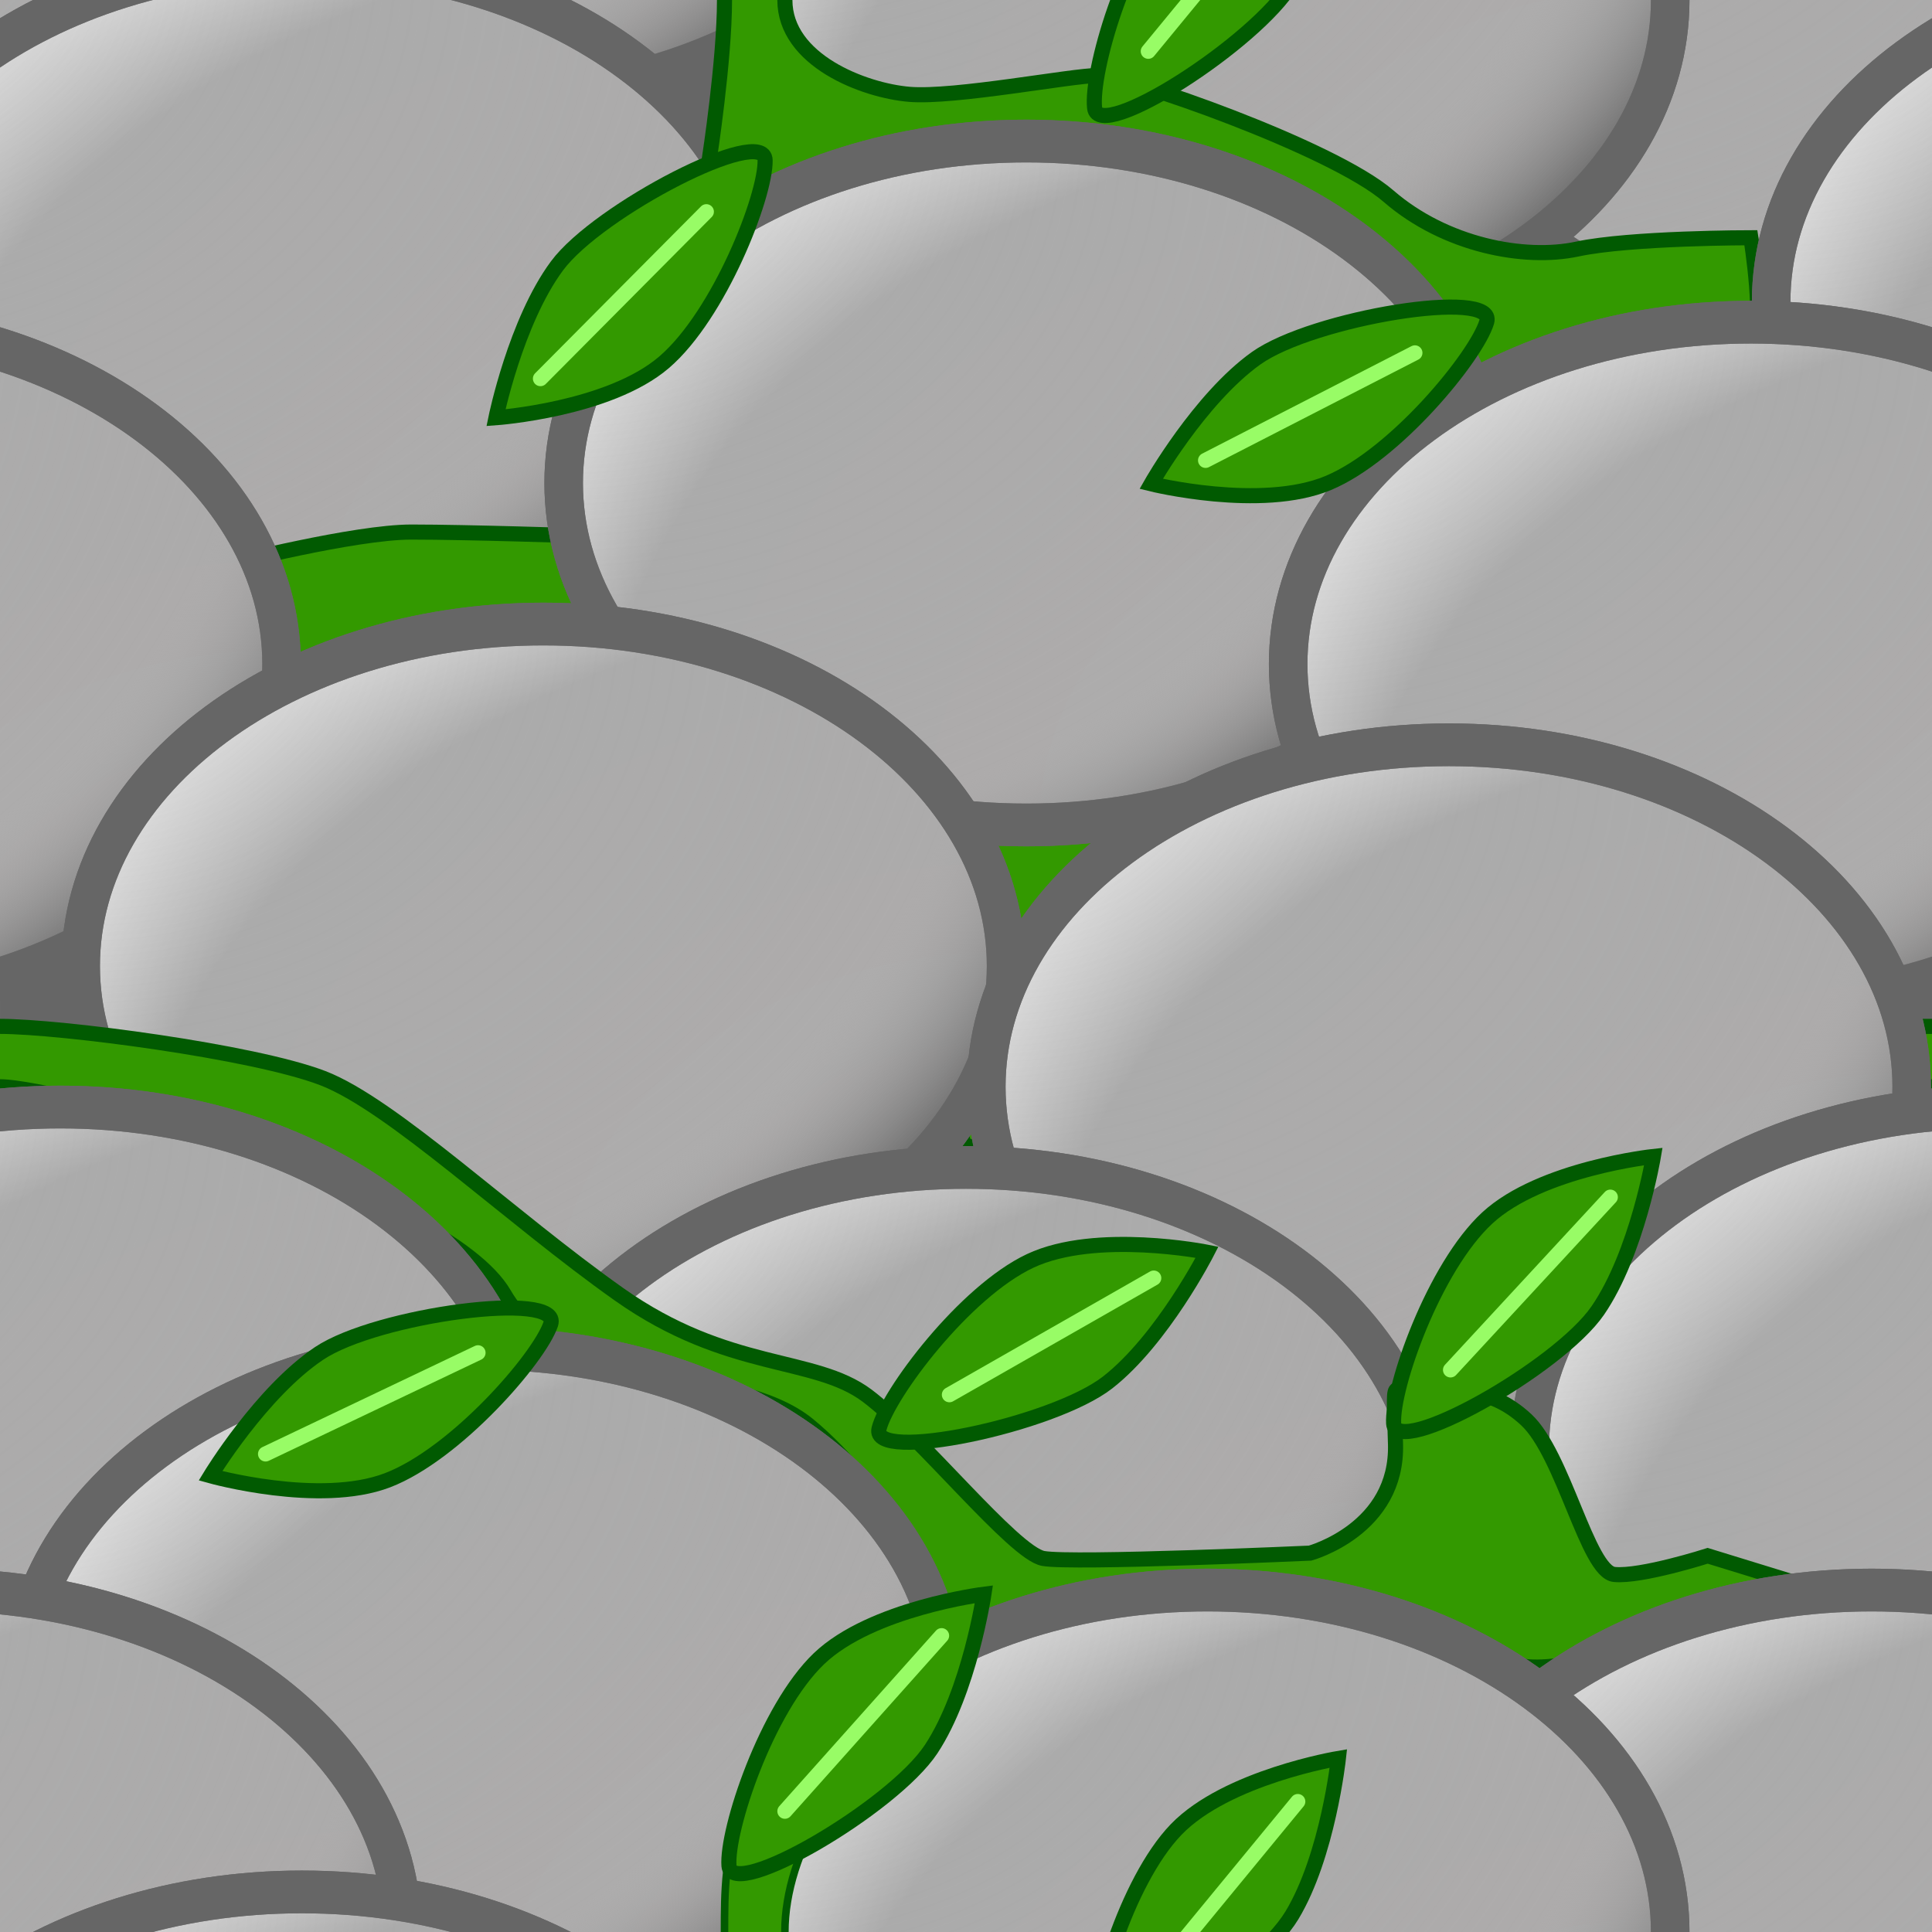
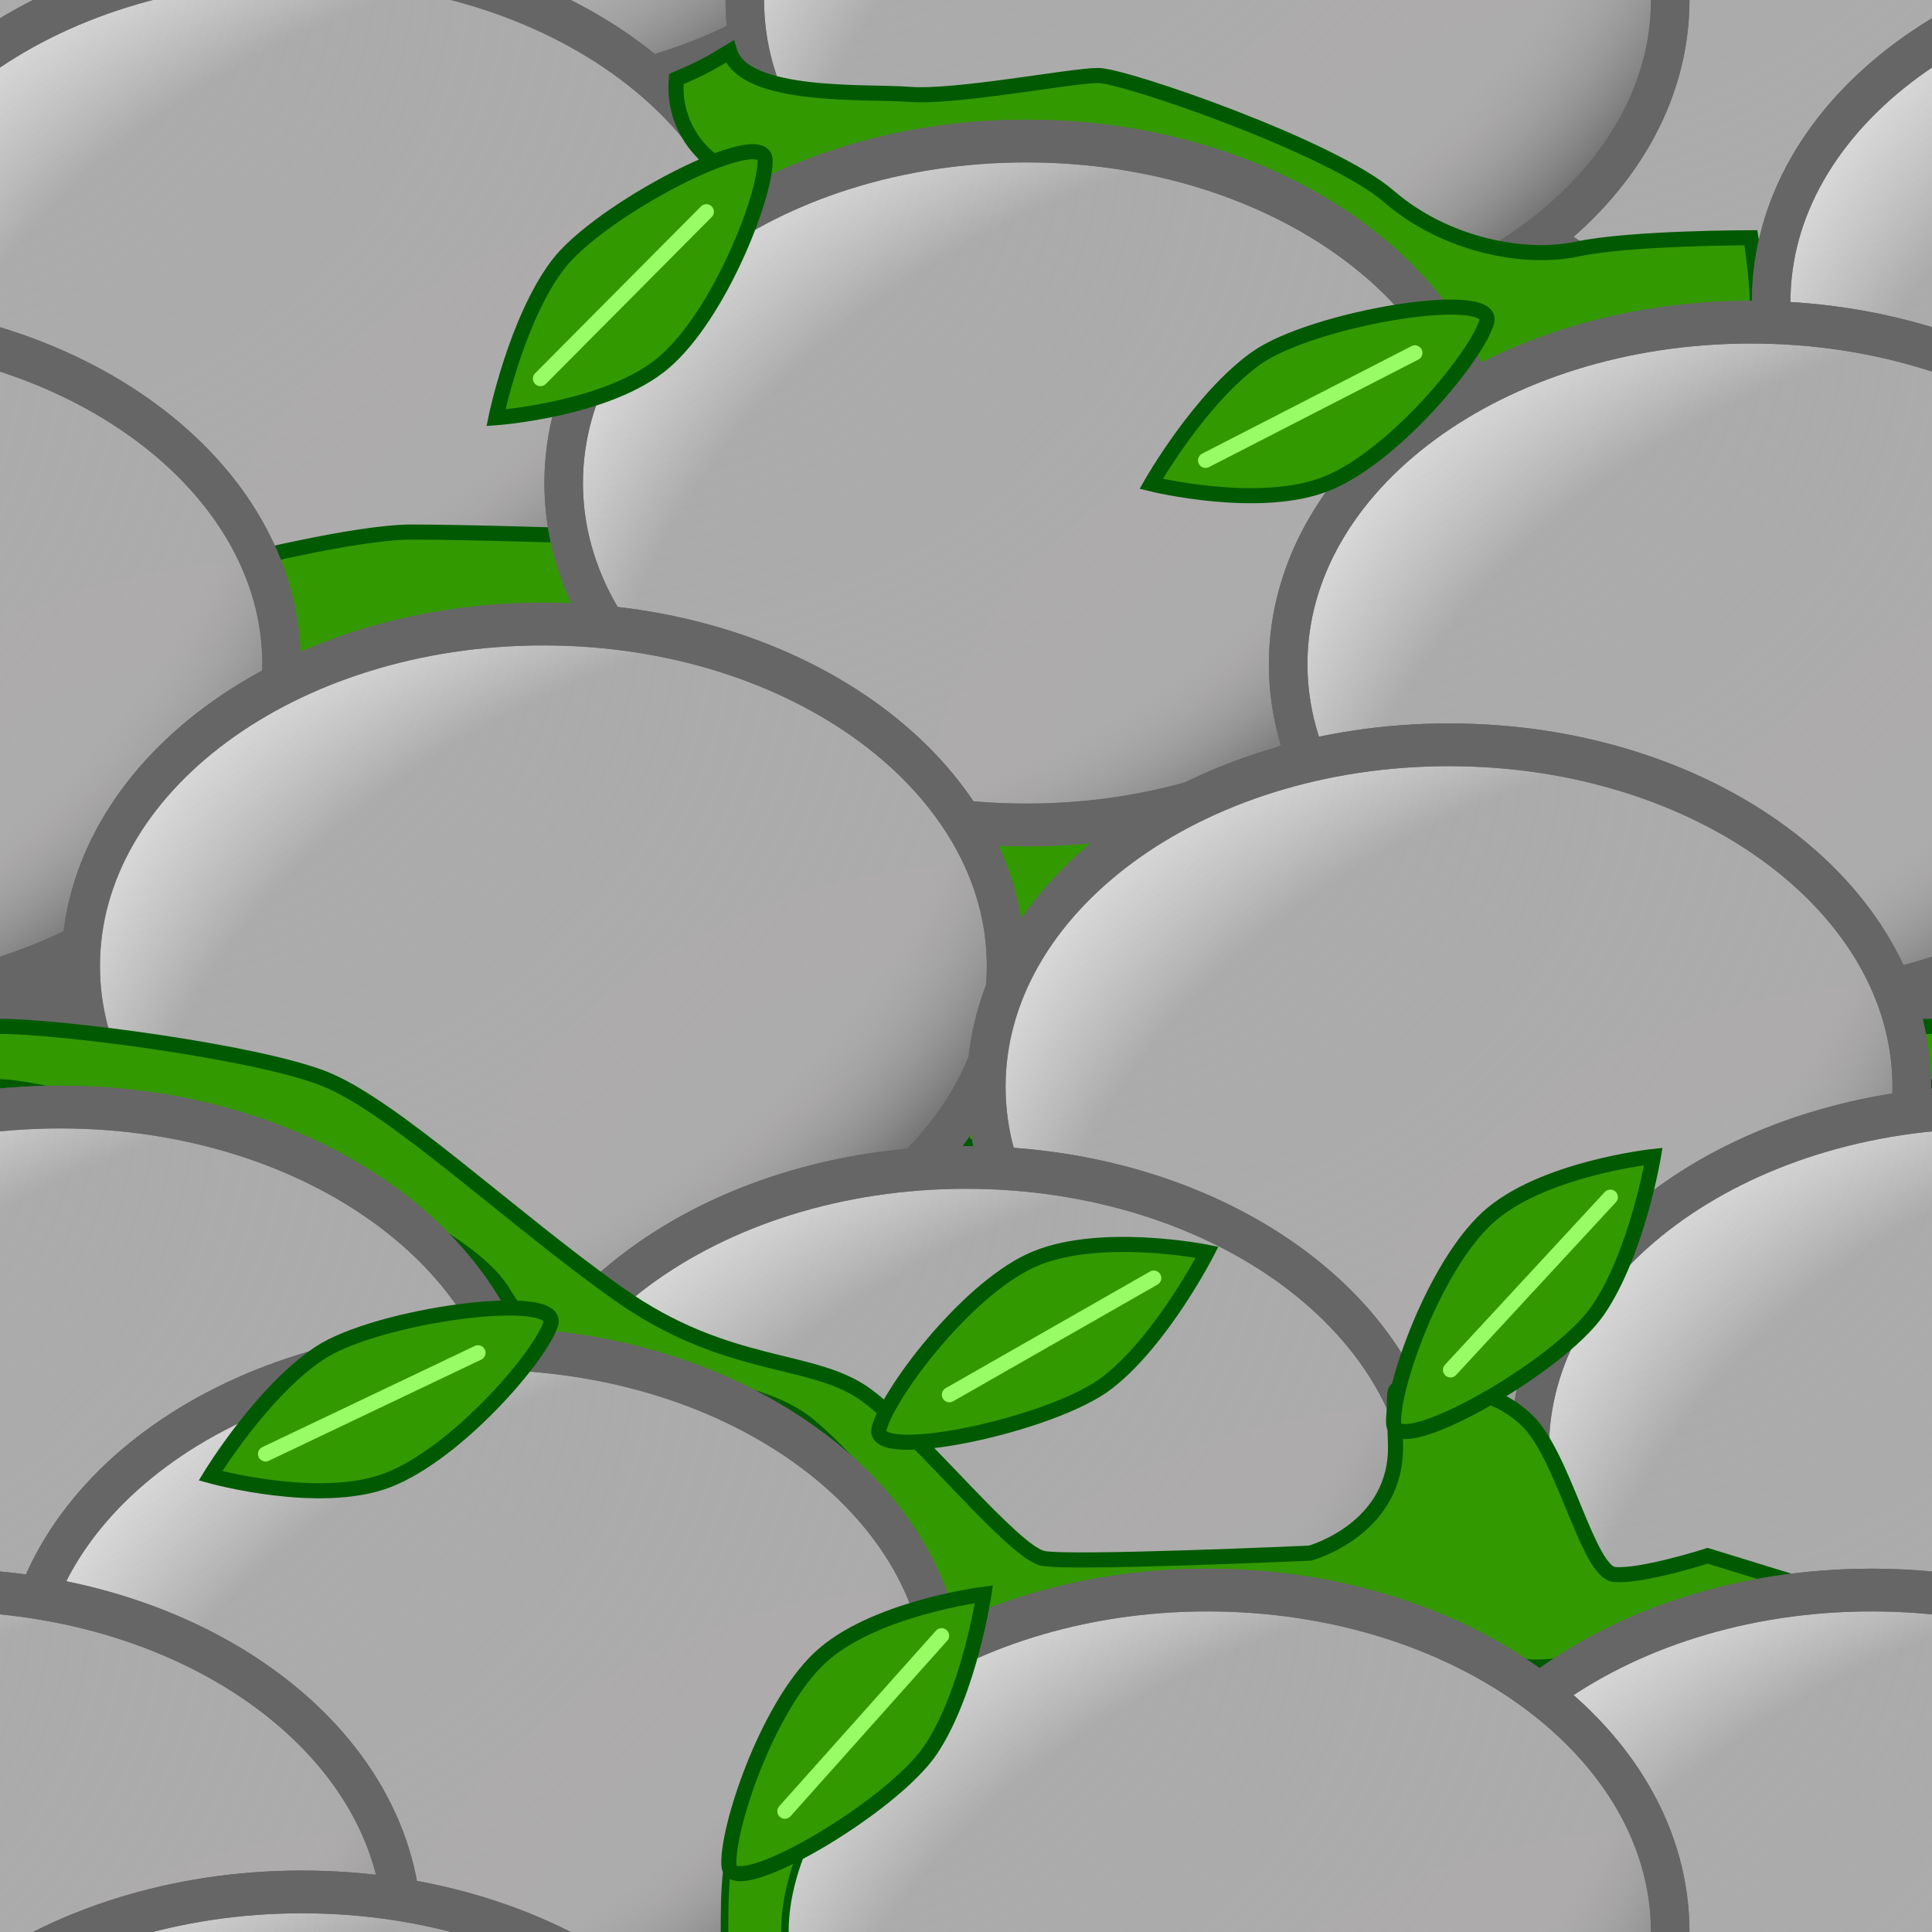
<svg xmlns="http://www.w3.org/2000/svg" xmlns:xlink="http://www.w3.org/1999/xlink" width="128" height="128" id="svg2985" version="1.1">
  <defs id="defs2987">
    <linearGradient id="linearGradient4002">
      <stop id="stop4004" offset="0" style="stop-color:#ababab;stop-opacity:0.542;" />
      <stop style="stop-color:#ababab;stop-opacity:0;" offset="0.833" id="stop4006" />
      <stop id="stop4008" offset="1" style="stop-color:#676767;stop-opacity:1;" />
    </linearGradient>
    <linearGradient id="linearGradient3982">
      <stop style="stop-color:#afacac;stop-opacity:1;" offset="0" id="stop3992" />
      <stop id="stop3994" offset="0.833" style="stop-color:#ababab;stop-opacity:1;" />
      <stop style="stop-color:#ffffff;stop-opacity:1;" offset="1" id="stop3986" />
    </linearGradient>
    <radialGradient xlink:href="#linearGradient3982" id="radialGradient5551" gradientUnits="userSpaceOnUse" gradientTransform="matrix(-2.3095275e-7,-1.666667,2.333333,-3.2333388e-7,-297.3333,-10.66663)" cx="-64" cy="100" fx="-64" fy="100" r="12" />
    <radialGradient xlink:href="#linearGradient4002" id="radialGradient5553" gradientUnits="userSpaceOnUse" gradientTransform="matrix(-2.3095275e-7,-1.666667,2.333333,-3.2333388e-7,-297.3333,-10.66663)" cx="-64" cy="100" fx="-64" fy="100" r="12" />
    <radialGradient xlink:href="#linearGradient3982" id="radialGradient5555" gradientUnits="userSpaceOnUse" gradientTransform="matrix(-2.3095275e-7,-1.666667,2.333333,-3.2333388e-7,-297.3333,-10.66663)" cx="-64" cy="100" fx="-64" fy="100" r="12" />
    <radialGradient xlink:href="#linearGradient4002" id="radialGradient5557" gradientUnits="userSpaceOnUse" gradientTransform="matrix(-2.3095275e-7,-1.666667,2.333333,-3.2333388e-7,-297.3333,-10.66663)" cx="-64" cy="100" fx="-64" fy="100" r="12" />
    <radialGradient xlink:href="#linearGradient3982" id="radialGradient5559" gradientUnits="userSpaceOnUse" gradientTransform="matrix(-2.3095275e-7,-1.666667,2.333333,-3.2333388e-7,-297.3333,-10.66663)" cx="-64" cy="100" fx="-64" fy="100" r="12" />
    <radialGradient xlink:href="#linearGradient4002" id="radialGradient5561" gradientUnits="userSpaceOnUse" gradientTransform="matrix(-2.3095275e-7,-1.666667,2.333333,-3.2333388e-7,-297.3333,-10.66663)" cx="-64" cy="100" fx="-64" fy="100" r="12" />
    <radialGradient xlink:href="#linearGradient3982" id="radialGradient5563" gradientUnits="userSpaceOnUse" gradientTransform="matrix(-2.3095275e-7,-1.666667,2.333333,-3.2333388e-7,-297.3333,-10.66663)" cx="-64" cy="100" fx="-64" fy="100" r="12" />
    <radialGradient xlink:href="#linearGradient4002" id="radialGradient5565" gradientUnits="userSpaceOnUse" gradientTransform="matrix(-2.3095275e-7,-1.666667,2.333333,-3.2333388e-7,-297.3333,-10.66663)" cx="-64" cy="100" fx="-64" fy="100" r="12" />
    <radialGradient xlink:href="#linearGradient3982" id="radialGradient5567" gradientUnits="userSpaceOnUse" gradientTransform="matrix(-2.3095275e-7,-1.666667,2.333333,-3.2333388e-7,-297.3333,-10.66663)" cx="-64" cy="100" fx="-64" fy="100" r="12" />
    <radialGradient xlink:href="#linearGradient4002" id="radialGradient5569" gradientUnits="userSpaceOnUse" gradientTransform="matrix(-2.3095275e-7,-1.666667,2.333333,-3.2333388e-7,-297.3333,-10.66663)" cx="-64" cy="100" fx="-64" fy="100" r="12" />
    <radialGradient xlink:href="#linearGradient3982" id="radialGradient5571" gradientUnits="userSpaceOnUse" gradientTransform="matrix(-2.3095275e-7,-1.666667,2.333333,-3.2333388e-7,-297.3333,-10.66663)" cx="-64" cy="100" fx="-64" fy="100" r="12" />
    <radialGradient xlink:href="#linearGradient4002" id="radialGradient5573" gradientUnits="userSpaceOnUse" gradientTransform="matrix(-2.3095275e-7,-1.666667,2.333333,-3.2333388e-7,-297.3333,-10.66663)" cx="-64" cy="100" fx="-64" fy="100" r="12" />
    <radialGradient xlink:href="#linearGradient3982" id="radialGradient5575" gradientUnits="userSpaceOnUse" gradientTransform="matrix(-2.3095275e-7,-1.666667,2.333333,-3.2333388e-7,-297.3333,-10.66663)" cx="-64" cy="100" fx="-64" fy="100" r="12" />
    <radialGradient xlink:href="#linearGradient4002" id="radialGradient5577" gradientUnits="userSpaceOnUse" gradientTransform="matrix(-2.3095275e-7,-1.666667,2.333333,-3.2333388e-7,-297.3333,-10.66663)" cx="-64" cy="100" fx="-64" fy="100" r="12" />
    <radialGradient xlink:href="#linearGradient3982" id="radialGradient5579" gradientUnits="userSpaceOnUse" gradientTransform="matrix(-2.3095275e-7,-1.666667,2.333333,-3.2333388e-7,-297.3333,-10.66663)" cx="-64" cy="100" fx="-64" fy="100" r="12" />
    <radialGradient xlink:href="#linearGradient4002" id="radialGradient5581" gradientUnits="userSpaceOnUse" gradientTransform="matrix(-2.3095275e-7,-1.666667,2.333333,-3.2333388e-7,-297.3333,-10.66663)" cx="-64" cy="100" fx="-64" fy="100" r="12" />
    <radialGradient xlink:href="#linearGradient3982" id="radialGradient5583" gradientUnits="userSpaceOnUse" gradientTransform="matrix(-2.3095275e-7,-1.666667,2.333333,-3.2333388e-7,-297.3333,-10.66663)" cx="-64" cy="100" fx="-64" fy="100" r="12" />
    <radialGradient xlink:href="#linearGradient4002" id="radialGradient5585" gradientUnits="userSpaceOnUse" gradientTransform="matrix(-2.3095275e-7,-1.666667,2.333333,-3.2333388e-7,-297.3333,-10.66663)" cx="-64" cy="100" fx="-64" fy="100" r="12" />
    <radialGradient xlink:href="#linearGradient3982" id="radialGradient5587" gradientUnits="userSpaceOnUse" gradientTransform="matrix(-2.3095275e-7,-1.666667,2.333333,-3.2333388e-7,-297.3333,-10.66663)" cx="-64" cy="100" fx="-64" fy="100" r="12" />
    <radialGradient xlink:href="#linearGradient4002" id="radialGradient5589" gradientUnits="userSpaceOnUse" gradientTransform="matrix(-2.3095275e-7,-1.666667,2.333333,-3.2333388e-7,-297.3333,-10.66663)" cx="-64" cy="100" fx="-64" fy="100" r="12" />
    <radialGradient xlink:href="#linearGradient3982" id="radialGradient5591" gradientUnits="userSpaceOnUse" gradientTransform="matrix(-2.3095275e-7,-1.666667,2.333333,-3.2333388e-7,-297.3333,-10.66663)" cx="-64" cy="100" fx="-64" fy="100" r="12" />
    <radialGradient xlink:href="#linearGradient4002" id="radialGradient5593" gradientUnits="userSpaceOnUse" gradientTransform="matrix(-2.3095275e-7,-1.666667,2.333333,-3.2333388e-7,-297.3333,-10.66663)" cx="-64" cy="100" fx="-64" fy="100" r="12" />
    <radialGradient xlink:href="#linearGradient3982" id="radialGradient5595" gradientUnits="userSpaceOnUse" gradientTransform="matrix(-2.3095275e-7,-1.666667,2.333333,-3.2333388e-7,-297.3333,-10.66663)" cx="-64" cy="100" fx="-64" fy="100" r="12" />
    <radialGradient xlink:href="#linearGradient4002" id="radialGradient5597" gradientUnits="userSpaceOnUse" gradientTransform="matrix(-2.3095275e-7,-1.666667,2.333333,-3.2333388e-7,-297.3333,-10.66663)" cx="-64" cy="100" fx="-64" fy="100" r="12" />
    <radialGradient xlink:href="#linearGradient3982" id="radialGradient5599" gradientUnits="userSpaceOnUse" gradientTransform="matrix(-2.3095275e-7,-1.666667,2.333333,-3.2333388e-7,-297.3333,-10.66663)" cx="-64" cy="100" fx="-64" fy="100" r="12" />
    <radialGradient xlink:href="#linearGradient4002" id="radialGradient5601" gradientUnits="userSpaceOnUse" gradientTransform="matrix(-2.3095275e-7,-1.666667,2.333333,-3.2333388e-7,-297.3333,-10.66663)" cx="-64" cy="100" fx="-64" fy="100" r="12" />
    <radialGradient xlink:href="#linearGradient3982" id="radialGradient5603" gradientUnits="userSpaceOnUse" gradientTransform="matrix(-2.3095275e-7,-1.666667,2.333333,-3.2333388e-7,-297.3333,-10.66663)" cx="-64" cy="100" fx="-64" fy="100" r="12" />
    <radialGradient xlink:href="#linearGradient4002" id="radialGradient5605" gradientUnits="userSpaceOnUse" gradientTransform="matrix(-2.3095275e-7,-1.666667,2.333333,-3.2333388e-7,-297.3333,-10.66663)" cx="-64" cy="100" fx="-64" fy="100" r="12" />
    <radialGradient xlink:href="#linearGradient3982" id="radialGradient5607" gradientUnits="userSpaceOnUse" gradientTransform="matrix(-2.3095275e-7,-1.666667,2.333333,-3.2333388e-7,-297.3333,-10.66663)" cx="-64" cy="100" fx="-64" fy="100" r="12" />
    <radialGradient xlink:href="#linearGradient4002" id="radialGradient5609" gradientUnits="userSpaceOnUse" gradientTransform="matrix(-2.3095275e-7,-1.666667,2.333333,-3.2333388e-7,-297.3333,-10.66663)" cx="-64" cy="100" fx="-64" fy="100" r="12" />
    <radialGradient xlink:href="#linearGradient3982" id="radialGradient5611" gradientUnits="userSpaceOnUse" gradientTransform="matrix(-2.3095275e-7,-1.666667,2.333333,-3.2333388e-7,-297.3333,-10.66663)" cx="-64" cy="100" fx="-64" fy="100" r="12" />
    <radialGradient xlink:href="#linearGradient4002" id="radialGradient5613" gradientUnits="userSpaceOnUse" gradientTransform="matrix(-2.3095275e-7,-1.666667,2.333333,-3.2333388e-7,-297.3333,-10.66663)" cx="-64" cy="100" fx="-64" fy="100" r="12" />
    <radialGradient xlink:href="#linearGradient3982" id="radialGradient5615" gradientUnits="userSpaceOnUse" gradientTransform="matrix(-2.3095275e-7,-1.666667,2.333333,-3.2333388e-7,-297.3333,-10.66663)" cx="-64" cy="100" fx="-64" fy="100" r="12" />
    <radialGradient xlink:href="#linearGradient4002" id="radialGradient5617" gradientUnits="userSpaceOnUse" gradientTransform="matrix(-2.3095275e-7,-1.666667,2.333333,-3.2333388e-7,-297.3333,-10.66663)" cx="-64" cy="100" fx="-64" fy="100" r="12" />
    <radialGradient xlink:href="#linearGradient3982" id="radialGradient5619" gradientUnits="userSpaceOnUse" gradientTransform="matrix(-2.3095275e-7,-1.666667,2.333333,-3.2333388e-7,-297.3333,-10.66663)" cx="-64" cy="100" fx="-64" fy="100" r="12" />
    <radialGradient xlink:href="#linearGradient4002" id="radialGradient5621" gradientUnits="userSpaceOnUse" gradientTransform="matrix(-2.3095275e-7,-1.666667,2.333333,-3.2333388e-7,-297.3333,-10.66663)" cx="-64" cy="100" fx="-64" fy="100" r="12" />
    <radialGradient xlink:href="#linearGradient3982" id="radialGradient5623" gradientUnits="userSpaceOnUse" gradientTransform="matrix(-2.3095275e-7,-1.666667,2.333333,-3.2333388e-7,-297.3333,-10.66663)" cx="-64" cy="100" fx="-64" fy="100" r="12" />
    <radialGradient xlink:href="#linearGradient4002" id="radialGradient5625" gradientUnits="userSpaceOnUse" gradientTransform="matrix(-2.3095275e-7,-1.666667,2.333333,-3.2333388e-7,-297.3333,-10.66663)" cx="-64" cy="100" fx="-64" fy="100" r="12" />
  </defs>
  <g id="layer1" transform="translate(0,64)">
    <rect style="fill:#666666;fill-opacity:1;stroke:#666666;stroke-width:0.505;stroke-miterlimit:4;stroke-opacity:1;stroke-dasharray:none" id="rect4827" width="127.495" height="127.495" x="0.253" y="-63.747" />
    <g id="g4969" transform="matrix(2.554597,0,0,2.831895,246.5861,-136.6379)" style="stroke:#666666">
      <path transform="translate(-8,-68)" d="m -64,88 c 0,4.418 -5.373,8 -12,8 -6.627,0 -12,-3.582 -12,-8 0,-4.418 5.373,-8 12,-8 6.627,0 12,3.582 12,8 z" id="path4971" style="fill:url(#radialGradient5551);fill-opacity:1;stroke:#666666" />
      <path style="fill:url(#radialGradient5553);fill-opacity:1;stroke:#666666" id="path4973" d="m -64,88 c 0,4.418 -5.373,8 -12,8 -6.627,0 -12,-3.582 -12,-8 0,-4.418 5.373,-8 12,-8 6.627,0 12,3.582 12,8 z" transform="matrix(-1,0,0,-1,-160,108)" />
    </g>
    <g style="stroke:#666666" transform="matrix(2.554597,0,0,2.831895,210.5861,-120.6379)" id="g4979">
      <path style="fill:url(#radialGradient5555);fill-opacity:1;stroke:#666666" id="path4981" d="m -64,88 c 0,4.418 -5.373,8 -12,8 -6.627,0 -12,-3.582 -12,-8 0,-4.418 5.373,-8 12,-8 6.627,0 12,3.582 12,8 z" transform="translate(-8,-68)" />
      <path transform="matrix(-1,0,0,-1,-160,108)" d="m -64,88 c 0,4.418 -5.373,8 -12,8 -6.627,0 -12,-3.582 -12,-8 0,-4.418 5.373,-8 12,-8 6.627,0 12,3.582 12,8 z" id="path4983" style="fill:url(#radialGradient5557);fill-opacity:1;stroke:#666666" />
    </g>
    <g style="stroke:#666666" transform="matrix(2.554597,0,0,2.831895,234.5861,-100.6379)" id="g4444">
      <path style="fill:url(#radialGradient5559);fill-opacity:1;stroke:#666666" id="path4446" d="m -64,88 c 0,4.418 -5.373,8 -12,8 -6.627,0 -12,-3.582 -12,-8 0,-4.418 5.373,-8 12,-8 6.627,0 12,3.582 12,8 z" transform="translate(-8,-68)" />
      <path transform="matrix(-1,0,0,-1,-160,108)" d="m -64,88 c 0,4.418 -5.373,8 -12,8 -6.627,0 -12,-3.582 -12,-8 0,-4.418 5.373,-8 12,-8 6.627,0 12,3.582 12,8 z" id="path4448" style="fill:url(#radialGradient5561);fill-opacity:1;stroke:#666666" />
    </g>
    <g id="g4869" transform="matrix(2.554597,0,0,2.831895,338.5861,-120.6379)" style="stroke:#666666">
      <path transform="translate(-8,-68)" d="m -64,88 c 0,4.418 -5.373,8 -12,8 -6.627,0 -12,-3.582 -12,-8 0,-4.418 5.373,-8 12,-8 6.627,0 12,3.582 12,8 z" id="path4871" style="fill:url(#radialGradient5563);fill-opacity:1;stroke:#666666" />
      <path style="fill:url(#radialGradient5565);fill-opacity:1;stroke:#666666" id="path4873" d="m -64,88 c 0,4.418 -5.373,8 -12,8 -6.627,0 -12,-3.582 -12,-8 0,-4.418 5.373,-8 12,-8 6.627,0 12,3.582 12,8 z" transform="matrix(-1,0,0,-1,-160,108)" />
    </g>
    <g id="g4849" transform="matrix(2.554597,0,0,2.831895,294.5861,-120.6379)" style="stroke:#666666">
      <path transform="translate(-8,-68)" d="m -64,88 c 0,4.418 -5.373,8 -12,8 -6.627,0 -12,-3.582 -12,-8 0,-4.418 5.373,-8 12,-8 6.627,0 12,3.582 12,8 z" id="path4851" style="fill:url(#radialGradient5567);fill-opacity:1;stroke:#666666" />
      <path style="fill:url(#radialGradient5569);fill-opacity:1;stroke:#666666" id="path4853" d="m -64,88 c 0,4.418 -5.373,8 -12,8 -6.627,0 -12,-3.582 -12,-8 0,-4.418 5.373,-8 12,-8 6.627,0 12,3.582 12,8 z" transform="matrix(-1,0,0,-1,-160,108)" />
    </g>
    <path style="fill:#339900;stroke:#015a01;stroke-width:1px;stroke-linecap:butt;stroke-linejoin:miter;stroke-opacity:1" d="M 19,41.25 15.184,37.369 C 15.184,37.369 23.5,35.25 27.25,35.25 31,35.25 38.5,35.5 38.5,35.5 L 42,41.25 29,42 19.5,44.75 z" id="path5412" transform="translate(0,-64)" />
    <g style="stroke:#666666" transform="matrix(2.554597,0,0,2.831895,202.5861,-76.63791)" id="g4899">
      <path style="fill:url(#radialGradient5575);fill-opacity:1;stroke:#666666" id="path4901" d="m -64,88 c 0,4.418 -5.373,8 -12,8 -6.627,0 -12,-3.582 -12,-8 0,-4.418 5.373,-8 12,-8 6.627,0 12,3.582 12,8 z" transform="translate(-8,-68)" />
      <path transform="matrix(-1,0,0,-1,-160,108)" d="m -64,88 c 0,4.418 -5.373,8 -12,8 -6.627,0 -12,-3.582 -12,-8 0,-4.418 5.373,-8 12,-8 6.627,0 12,3.582 12,8 z" id="path4903" style="fill:url(#radialGradient5577);fill-opacity:1;stroke:#666666" />
    </g>
-     <path style="fill:#339900;stroke:#015a01;stroke-width:1px;stroke-linecap:butt;stroke-linejoin:miter;stroke-opacity:1" d="m 60.25,75.25 8.5,1.5 c 0,0 -3.25,-3.5 -1.25,-8.25 2,-4.75 9.25,-12.75 14.25,-14.25 5,-1.5 9.75,-5 9.75,-5 0,0 3.25,-11 6.25,-14 3,-3 4.5,-9.25 8,-11.25 3.5,-2 9.25,-1.5 10.25,-1.75 1,-0.25 0,-6.5 0,-6.5 0,0 -8,0 -11.5,0.75 C 101,17.25 95.75,16.25 92,13 88.25,9.75 74.5,5 72.75,5 c -1.75,0 -9.5,1.5 -12.5,1.25 C 57.25,6 52,4 52,0 52,-4 46,-31 46,-31 l -7.25,0.5 c 0,0 9.25,26.5 9.25,30.5 0,4 -1,10.5 -1,10.5 l 3,4.5 c 0,0 7.25,-4.75 13,-5 5.75,-0.25 19,2 22,4 1.861,1.24 9,5.25 10.5,8.25 1.5,3 -0.5,6.5 -2.5,9.5 -2,3 -7,11.25 -8.25,13.5 -1.25,2.25 -4,1.5 -9.5,4.5 -5.5,3 -7.5,-1.75 -9.25,6 -1.75,7.75 -5.75,19.5 -5.75,19.5 z" id="path5414" transform="translate(0,-64)" />
+     <path style="fill:#339900;stroke:#015a01;stroke-width:1px;stroke-linecap:butt;stroke-linejoin:miter;stroke-opacity:1" d="M 48.343,3.416 C 46.979,4.245 46.351,4.582 44.807,5.237 44.522,8.702 47,10.5 47,10.5 l 3,4.5 c 0,0 7.25,-4.75 13,-5 5.75,-0.25 19,2 22,4 1.861,1.24 9,5.25 10.5,8.25 1.5,3 -0.5,6.5 -2.5,9.5 -2,3 -7,11.25 -8.25,13.5 -1.25,2.25 -4,1.5 -9.5,4.5 -5.5,3 -7.5,-1.75 -9.25,6 -1.75,7.75 -5.75,19.5 -5.75,19.5 l 8.5,1.5 c 0,0 -3.25,-3.5 -1.25,-8.25 2,-4.75 9.25,-12.75 14.25,-14.25 5,-1.5 9.75,-5 9.75,-5 0,0 3.25,-11 6.25,-14 3,-3 4.5,-9.25 8,-11.25 3.5,-2 9.25,-1.5 10.25,-1.75 1,-0.25 0,-6.5 0,-6.5 0,0 -8,0 -11.5,0.75 C 101,17.25 95.75,16.25 92,13 88.25,9.75 74.5,5 72.75,5 71,5 63.25,6.5 60.25,6.25 57.583,6.028 49.296,6.58 48.343,3.416 z" transform="translate(0,-64)" id="path5414" />
    <g id="g4989" transform="matrix(2.554597,0,0,2.831895,362.5861,-100.6379)" style="stroke:#666666">
      <path transform="translate(-8,-68)" d="m -64,88 c 0,4.418 -5.373,8 -12,8 -6.627,0 -12,-3.582 -12,-8 0,-4.418 5.373,-8 12,-8 6.627,0 12,3.582 12,8 z" id="path4991" style="fill:url(#radialGradient5587);fill-opacity:1;stroke:#666666" />
      <path style="fill:url(#radialGradient5589);fill-opacity:1;stroke:#666666" id="path4993" d="m -64,88 c 0,4.418 -5.373,8 -12,8 -6.627,0 -12,-3.582 -12,-8 0,-4.418 5.373,-8 12,-8 6.627,0 12,3.582 12,8 z" transform="matrix(-1,0,0,-1,-160,108)" />
    </g>
    <path style="fill:#339900;stroke:#015a01;stroke-width:1px;stroke-linecap:butt;stroke-linejoin:miter;stroke-opacity:1" d="m 83.844,-20.5 c -1.023,1.704 -1.92,3.237 -2.344,4 -1.25,2.25 -4,1.5 -9.5,4.5 -5.5,3 -7.5,-1.75 -9.25,6 C 61,1.75 57,13.5 57,13.5 l 8.5,1.5 c 0,0 -3.25,-3.5 -1.25,-8.25 C 66.25,2 73.5,-6 78.5,-7.5 c 5,-1.5 9.75,-5 9.75,-5 0,0 1.243,-4.115 2.875,-8 l -7.281,0 z" id="path5685" />
    <g style="stroke:#666666" transform="matrix(2.554597,0,0,2.831895,282.5861,-88.63791)" id="g4839">
      <path style="fill:url(#radialGradient5571);fill-opacity:1;stroke:#666666" id="path4841" d="m -64,88 c 0,4.418 -5.373,8 -12,8 -6.627,0 -12,-3.582 -12,-8 0,-4.418 5.373,-8 12,-8 6.627,0 12,3.582 12,8 z" transform="translate(-8,-68)" />
      <path transform="matrix(-1,0,0,-1,-160,108)" d="m -64,88 c 0,4.418 -5.373,8 -12,8 -6.627,0 -12,-3.582 -12,-8 0,-4.418 5.373,-8 12,-8 6.627,0 12,3.582 12,8 z" id="path4843" style="fill:url(#radialGradient5573);fill-opacity:1;stroke:#666666" />
    </g>
    <g id="g4909" transform="matrix(2.554597,0,0,2.831895,250.5861,-56.63791)" style="stroke:#666666">
      <path transform="translate(-8,-68)" d="m -64,88 c 0,4.418 -5.373,8 -12,8 -6.627,0 -12,-3.582 -12,-8 0,-4.418 5.373,-8 12,-8 6.627,0 12,3.582 12,8 z" id="path4911" style="fill:url(#radialGradient5579);fill-opacity:1;stroke:#666666" />
      <path style="fill:url(#radialGradient5581);fill-opacity:1;stroke:#666666" id="path4913" d="m -64,88 c 0,4.418 -5.373,8 -12,8 -6.627,0 -12,-3.582 -12,-8 0,-4.418 5.373,-8 12,-8 6.627,0 12,3.582 12,8 z" transform="matrix(-1,0,0,-1,-160,108)" />
    </g>
    <path style="fill:#339900;stroke:#015a01;stroke-width:1px;stroke-linecap:butt;stroke-linejoin:miter;stroke-opacity:1" d="m 136,4 -12,0 0,4 12,0 z" id="path5549" />
    <g id="g4889" transform="matrix(2.554597,0,0,2.831895,330.5861,-76.63791)" style="stroke:#666666">
      <path transform="translate(-8,-68)" d="m -64,88 c 0,4.418 -5.373,8 -12,8 -6.627,0 -12,-3.582 -12,-8 0,-4.418 5.373,-8 12,-8 6.627,0 12,3.582 12,8 z" id="path4891" style="fill:url(#radialGradient5591);fill-opacity:1;stroke:#666666" />
      <path style="fill:url(#radialGradient5593);fill-opacity:1;stroke:#666666" id="path4893" d="m -64,88 c 0,4.418 -5.373,8 -12,8 -6.627,0 -12,-3.582 -12,-8 0,-4.418 5.373,-8 12,-8 6.627,0 12,3.582 12,8 z" transform="matrix(-1,0,0,-1,-160,108)" />
    </g>
    <g style="stroke:#666666" transform="matrix(2.554597,0,0,2.831895,310.5861,-48.63791)" id="g4919">
      <path style="fill:url(#radialGradient5595);fill-opacity:1;stroke:#666666" id="path4921" d="m -64,88 c 0,4.418 -5.373,8 -12,8 -6.627,0 -12,-3.582 -12,-8 0,-4.418 5.373,-8 12,-8 6.627,0 12,3.582 12,8 z" transform="translate(-8,-68)" />
      <path transform="matrix(-1,0,0,-1,-160,108)" d="m -64,88 c 0,4.418 -5.373,8 -12,8 -6.627,0 -12,-3.582 -12,-8 0,-4.418 5.373,-8 12,-8 6.627,0 12,3.582 12,8 z" id="path4923" style="fill:url(#radialGradient5597);fill-opacity:1;stroke:#666666" />
    </g>
    <g id="g4949" transform="matrix(2.554597,0,0,2.831895,278.5861,-20.63791)" style="stroke:#666666">
      <path transform="translate(-8,-68)" d="m -64,88 c 0,4.418 -5.373,8 -12,8 -6.627,0 -12,-3.582 -12,-8 0,-4.418 5.373,-8 12,-8 6.627,0 12,3.582 12,8 z" id="path4951" style="fill:url(#radialGradient5603);fill-opacity:1;stroke:#666666" />
      <path style="fill:url(#radialGradient5605);fill-opacity:1;stroke:#666666" id="path4953" d="m -64,88 c 0,4.418 -5.373,8 -12,8 -6.627,0 -12,-3.582 -12,-8 0,-4.418 5.373,-8 12,-8 6.627,0 12,3.582 12,8 z" transform="matrix(-1,0,0,-1,-160,108)" />
    </g>
    <g style="stroke:#666666" transform="matrix(2.554597,0,0,2.831895,346.5861,-24.63791)" id="g4939">
      <path style="fill:url(#radialGradient5599);fill-opacity:1;stroke:#666666" id="path4941" d="m -64,88 c 0,4.418 -5.373,8 -12,8 -6.627,0 -12,-3.582 -12,-8 0,-4.418 5.373,-8 12,-8 6.627,0 12,3.582 12,8 z" transform="translate(-8,-68)" />
      <path transform="matrix(-1,0,0,-1,-160,108)" d="m -64,88 c 0,4.418 -5.373,8 -12,8 -6.627,0 -12,-3.582 -12,-8 0,-4.418 5.373,-8 12,-8 6.627,0 12,3.582 12,8 z" id="path4943" style="fill:url(#radialGradient5601);fill-opacity:1;stroke:#666666" />
    </g>
    <path style="fill:#339900;stroke:#015a01;stroke-width:1px;stroke-linecap:butt;stroke-linejoin:miter;stroke-opacity:1" d="m 0,72 c 4,0 29.522,7.033 33.411,13.75 3.889,6.718 15.203,4.596 20.153,8.662 C 58.513,98.478 63.305,106.695 62,108 c -1,1 -6.646,4.646 -10,8 -4,4 -4,8 -4,12 0,4 0.26,8.839 0.26,8.839 l 5.419,0 C 53.677,136.706 52,136 52,128 c 0,-8 8.281,-16.44 13.054,-18.385 4.773,-1.945 12.021,-5.127 18.915,-3.712 6.894,1.414 10.783,0.884 15.203,3.889 4.419,3.005 18.562,-5.303 18.562,-5.303 l -4.596,-1.414 c 0,0 -4.419,1.414 -6.187,1.237 -1.768,-0.177 -3.359,-7.955 -5.834,-10.253 -2.475,-2.298 -4.95,-1.945 -6.894,-1.591 -1.945,0.354 -1.945,-2.475 -1.768,3.182 0.177,5.657 -5.657,7.248 -5.657,7.248 0,0 -15.733,0.707 -17.678,0.354 C 67.175,102.898 60.988,95.12 57.452,92.468 53.917,89.816 48.26,90.877 41.012,85.75 33.764,80.624 25.986,73.199 21.39,71.431 16.794,69.664 4,68 0,68 c -4,0 -7.425,0.073 -7.425,0.073 l 0.707,3.536 C -6.718,71.608 -4,72 0,72 z" id="path5402" transform="translate(0,-64)" />
    <g style="stroke:#666666" transform="matrix(2.554597,0,0,2.831895,338.5861,7.362094)" id="g4879">
      <path style="fill:url(#radialGradient5611);fill-opacity:1;stroke:#666666" id="path4881" d="m -64,88 c 0,4.418 -5.373,8 -12,8 -6.627,0 -12,-3.582 -12,-8 0,-4.418 5.373,-8 12,-8 6.627,0 12,3.582 12,8 z" transform="translate(-8,-68)" />
      <path transform="matrix(-1,0,0,-1,-160,108)" d="m -64,88 c 0,4.418 -5.373,8 -12,8 -6.627,0 -12,-3.582 -12,-8 0,-4.418 5.373,-8 12,-8 6.627,0 12,3.582 12,8 z" id="path4883" style="fill:url(#radialGradient5613);fill-opacity:1;stroke:#666666" />
    </g>
    <g id="g4929" transform="matrix(2.554597,0,0,2.831895,218.5861,-24.63791)" style="stroke:#666666">
      <path transform="translate(-8,-68)" d="m -64,88 c 0,4.418 -5.373,8 -12,8 -6.627,0 -12,-3.582 -12,-8 0,-4.418 5.373,-8 12,-8 6.627,0 12,3.582 12,8 z" id="path4931" style="fill:url(#radialGradient5583);fill-opacity:1;stroke:#666666" />
      <path style="fill:url(#radialGradient5585);fill-opacity:1;stroke:#666666" id="path4933" d="m -64,88 c 0,4.418 -5.373,8 -12,8 -6.627,0 -12,-3.582 -12,-8 0,-4.418 5.373,-8 12,-8 6.627,0 12,3.582 12,8 z" transform="matrix(-1,0,0,-1,-160,108)" />
    </g>
    <g style="stroke:#666666" transform="matrix(2.554597,0,0,2.831895,246.5861,-8.637906)" id="g4959">
      <path style="fill:url(#radialGradient5607);fill-opacity:1;stroke:#666666" id="path4961" d="m -64,88 c 0,4.418 -5.373,8 -12,8 -6.627,0 -12,-3.582 -12,-8 0,-4.418 5.373,-8 12,-8 6.627,0 12,3.582 12,8 z" transform="translate(-8,-68)" />
      <path transform="matrix(-1,0,0,-1,-160,108)" d="m -64,88 c 0,4.418 -5.373,8 -12,8 -6.627,0 -12,-3.582 -12,-8 0,-4.418 5.373,-8 12,-8 6.627,0 12,3.582 12,8 z" id="path4963" style="fill:url(#radialGradient5609);fill-opacity:1;stroke:#666666" />
    </g>
    <g id="g4999" transform="matrix(2.554597,0,0,2.831895,210.5861,7.362094)" style="stroke:#666666">
      <path transform="translate(-8,-68)" d="m -64,88 c 0,4.418 -5.373,8 -12,8 -6.627,0 -12,-3.582 -12,-8 0,-4.418 5.373,-8 12,-8 6.627,0 12,3.582 12,8 z" id="path5001" style="fill:url(#radialGradient5619);fill-opacity:1;stroke:#666666" />
      <path style="fill:url(#radialGradient5621);fill-opacity:1;stroke:#666666" id="path5003" d="m -64,88 c 0,4.418 -5.373,8 -12,8 -6.627,0 -12,-3.582 -12,-8 0,-4.418 5.373,-8 12,-8 6.627,0 12,3.582 12,8 z" transform="matrix(-1,0,0,-1,-160,108)" />
    </g>
    <g id="g4829" transform="matrix(2.554597,0,0,2.831895,234.5861,27.36209)" style="stroke:#666666">
      <path transform="translate(-8,-68)" d="m -64,88 c 0,4.418 -5.373,8 -12,8 -6.627,0 -12,-3.582 -12,-8 0,-4.418 5.373,-8 12,-8 6.627,0 12,3.582 12,8 z" id="path4831" style="fill:url(#radialGradient5623);fill-opacity:1;stroke:#666666" />
      <path style="fill:url(#radialGradient5625);fill-opacity:1;stroke:#666666" id="path4833" d="m -64,88 c 0,4.418 -5.373,8 -12,8 -6.627,0 -12,-3.582 -12,-8 0,-4.418 5.373,-8 12,-8 6.627,0 12,3.582 12,8 z" transform="matrix(-1,0,0,-1,-160,108)" />
    </g>
    <g style="stroke:#666666" transform="matrix(2.554597,0,0,2.831895,294.5861,7.362094)" id="g4859">
      <path style="fill:url(#radialGradient5615);fill-opacity:1;stroke:#666666" id="path4861" d="m -64,88 c 0,4.418 -5.373,8 -12,8 -6.627,0 -12,-3.582 -12,-8 0,-4.418 5.373,-8 12,-8 6.627,0 12,3.582 12,8 z" transform="translate(-8,-68)" />
      <path transform="matrix(-1,0,0,-1,-160,108)" d="m -64,88 c 0,4.418 -5.373,8 -12,8 -6.627,0 -12,-3.582 -12,-8 0,-4.418 5.373,-8 12,-8 6.627,0 12,3.582 12,8 z" id="path4863" style="fill:url(#radialGradient5617);fill-opacity:1;stroke:#666666" />
    </g>
    <path style="fill:#339900;fill-opacity:1;stroke:#015a01;stroke-width:0.5;stroke-linecap:round;stroke-miterlimit:4;stroke-opacity:1;stroke-dasharray:none" d="M 49.188 120 C 48.004 122.665 48 125.335 48 128 C 48 132 48.25 136.844 48.25 136.844 L 53.688 136.844 C 53.685 136.711 52 136 52 128 C 52 125.289 52.963 122.542 54.406 120 L 49.188 120 z " transform="translate(0,-64)" id="rect5690" />
    <g id="g5408" transform="matrix(-0.8714992,0.4903968,-0.4903968,-0.8714992,-14.51301,66.8333)">
      <path transform="translate(0,-64)" id="path5404" d="m -41.012,78.856 c 0,0 -5.303,-5.303 -10.076,-6.01 -4.773,-0.707 -12.728,2.121 -14.496,3.712 -1.768,1.591 9.723,6.187 14.319,5.834 4.596,-0.354 10.253,-3.536 10.253,-3.536 z" style="fill:#339900;stroke:#015a01;stroke-width:1px;stroke-linecap:butt;stroke-linejoin:miter;stroke-opacity:1" />
      <path id="path5406" d="m -44.901,14.326 -15.556,-1.061" style="fill:none;stroke:#98fc66;stroke-width:1px;stroke-linecap:round;stroke-linejoin:miter;stroke-opacity:1" />
    </g>
    <g id="g5422" transform="matrix(0.83269,-0.5537394,0.5537394,0.83269,105.8956,-16.11807)">
      <path transform="translate(0,-64)" id="path5424" d="m -41.012,78.856 c 0,0 -5.303,-5.303 -10.076,-6.01 -4.773,-0.707 -12.728,2.121 -14.496,3.712 -1.768,1.591 9.723,6.187 14.319,5.834 4.596,-0.354 10.253,-3.536 10.253,-3.536 z" style="fill:#339900;stroke:#015a01;stroke-width:1px;stroke-linecap:butt;stroke-linejoin:miter;stroke-opacity:1" />
      <path id="path5426" d="m -44.901,14.326 -15.556,-1.061" style="fill:none;stroke:#98fc66;stroke-width:1px;stroke-linecap:round;stroke-linejoin:miter;stroke-opacity:1" />
    </g>
    <g id="g5528" transform="matrix(0.8973726,-0.4412736,0.4412736,0.8973726,28.59612,39.77866)">
      <g transform="matrix(-0.9963439,0.08543304,-0.08543304,-0.9963439,34.83547,-25.02087)" id="g5510">
        <path style="fill:#339900;stroke:#015a01;stroke-width:1px;stroke-linecap:butt;stroke-linejoin:miter;stroke-opacity:1" d="m -41.012,78.856 c 0,0 -5.303,-5.303 -10.076,-6.01 -4.773,-0.707 -12.728,2.121 -14.496,3.712 -1.768,1.591 9.723,6.187 14.319,5.834 4.596,-0.354 10.253,-3.536 10.253,-3.536 z" id="path5512" transform="translate(0,-64)" />
        <path style="fill:none;stroke:#98fc66;stroke-width:1px;stroke-linecap:round;stroke-linejoin:miter;stroke-opacity:1" d="m -44.901,14.326 -15.556,-1.061" id="path5514" />
      </g>
    </g>
    <g transform="matrix(-0.6550788,0.7555606,-0.7555606,-0.6550788,17.21647,4.395042)" id="g5516">
      <path style="fill:#339900;stroke:#015a01;stroke-width:1px;stroke-linecap:butt;stroke-linejoin:miter;stroke-opacity:1" d="m -41.012,78.856 c 0,0 -5.303,-5.303 -10.076,-6.01 -4.773,-0.707 -12.728,2.121 -14.496,3.712 -1.768,1.591 9.723,6.187 14.319,5.834 4.596,-0.354 10.253,-3.536 10.253,-3.536 z" id="path5518" transform="translate(0,-64)" />
      <path style="fill:none;stroke:#98fc66;stroke-width:1px;stroke-linecap:round;stroke-linejoin:miter;stroke-opacity:1" d="m -44.901,14.326 -15.556,-1.061" id="path5520" />
    </g>
    <g id="g5522" transform="matrix(0.6275033,-0.7786139,0.7786139,0.6275033,123.709,-28.63643)">
      <path transform="translate(0,-64)" id="path5524" d="m -41.012,78.856 c 0,0 -5.303,-5.303 -10.076,-6.01 -4.773,-0.707 -12.728,2.121 -14.496,3.712 -1.768,1.591 9.723,6.187 14.319,5.834 4.596,-0.354 10.253,-3.536 10.253,-3.536 z" style="fill:#339900;stroke:#015a01;stroke-width:1px;stroke-linecap:butt;stroke-linejoin:miter;stroke-opacity:1" />
      <path id="path5526" d="m -44.901,14.326 -15.556,-1.061" style="fill:none;stroke:#98fc66;stroke-width:1px;stroke-linecap:round;stroke-linejoin:miter;stroke-opacity:1" />
    </g>
-     <g id="g5541" transform="matrix(-0.6486505,0.7610864,-0.7610864,-0.6486505,103.9765,-160.2502)">
-       <g transform="matrix(-0.9963439,0.08543304,-0.08543304,-0.9963439,34.83547,-25.02087)" id="g5543">
-         <path style="fill:#339900;stroke:#015a01;stroke-width:1px;stroke-linecap:butt;stroke-linejoin:miter;stroke-opacity:1" d="m -41.012,78.856 c 0,0 -5.303,-5.303 -10.076,-6.01 -4.773,-0.707 -12.728,2.121 -14.496,3.712 -1.768,1.591 9.723,6.187 14.319,5.834 4.596,-0.354 10.253,-3.536 10.253,-3.536 z" id="path5545" transform="translate(0,-64)" />
-         <path style="fill:none;stroke:#98fc66;stroke-width:1px;stroke-linecap:round;stroke-linejoin:miter;stroke-opacity:1" d="m -44.901,14.326 -15.556,-1.061" id="path5547" />
-       </g>
-     </g>
    <g id="g5844" transform="matrix(-0.6788125,0.7343116,-0.7343116,-0.6788125,83.89583,-42.44253)">
      <g transform="matrix(-0.9963439,0.08543304,-0.08543304,-0.9963439,34.83547,-25.02087)" id="g5846">
        <path style="fill:#339900;stroke:#015a01;stroke-width:1px;stroke-linecap:butt;stroke-linejoin:miter;stroke-opacity:1" d="m -41.012,78.856 c 0,0 -5.303,-5.303 -10.076,-6.01 -4.773,-0.707 -12.728,2.121 -14.496,3.712 -1.768,1.591 9.723,6.187 14.319,5.834 4.596,-0.354 10.253,-3.536 10.253,-3.536 z" id="path5848" transform="translate(0,-64)" />
        <path style="fill:none;stroke:#98fc66;stroke-width:1px;stroke-linecap:round;stroke-linejoin:miter;stroke-opacity:1" d="m -44.901,14.326 -15.556,-1.061" id="path5850" />
      </g>
    </g>
-     <g transform="matrix(-0.6486505,0.7610864,-0.7610864,-0.6486505,103.9765,-32.25024)" id="g5852">
-       <g id="g5854" transform="matrix(-0.9963439,0.08543304,-0.08543304,-0.9963439,34.83547,-25.02087)">
-         <path transform="translate(0,-64)" id="path5856" d="m -41.012,78.856 c 0,0 -5.303,-5.303 -10.076,-6.01 -4.773,-0.707 -12.728,2.121 -14.496,3.712 -1.768,1.591 9.723,6.187 14.319,5.834 4.596,-0.354 10.253,-3.536 10.253,-3.536 z" style="fill:#339900;stroke:#015a01;stroke-width:1px;stroke-linecap:butt;stroke-linejoin:miter;stroke-opacity:1" />
-         <path id="path5858" d="m -44.901,14.326 -15.556,-1.061" style="fill:none;stroke:#98fc66;stroke-width:1px;stroke-linecap:round;stroke-linejoin:miter;stroke-opacity:1" />
-       </g>
-     </g>
  </g>
</svg>
